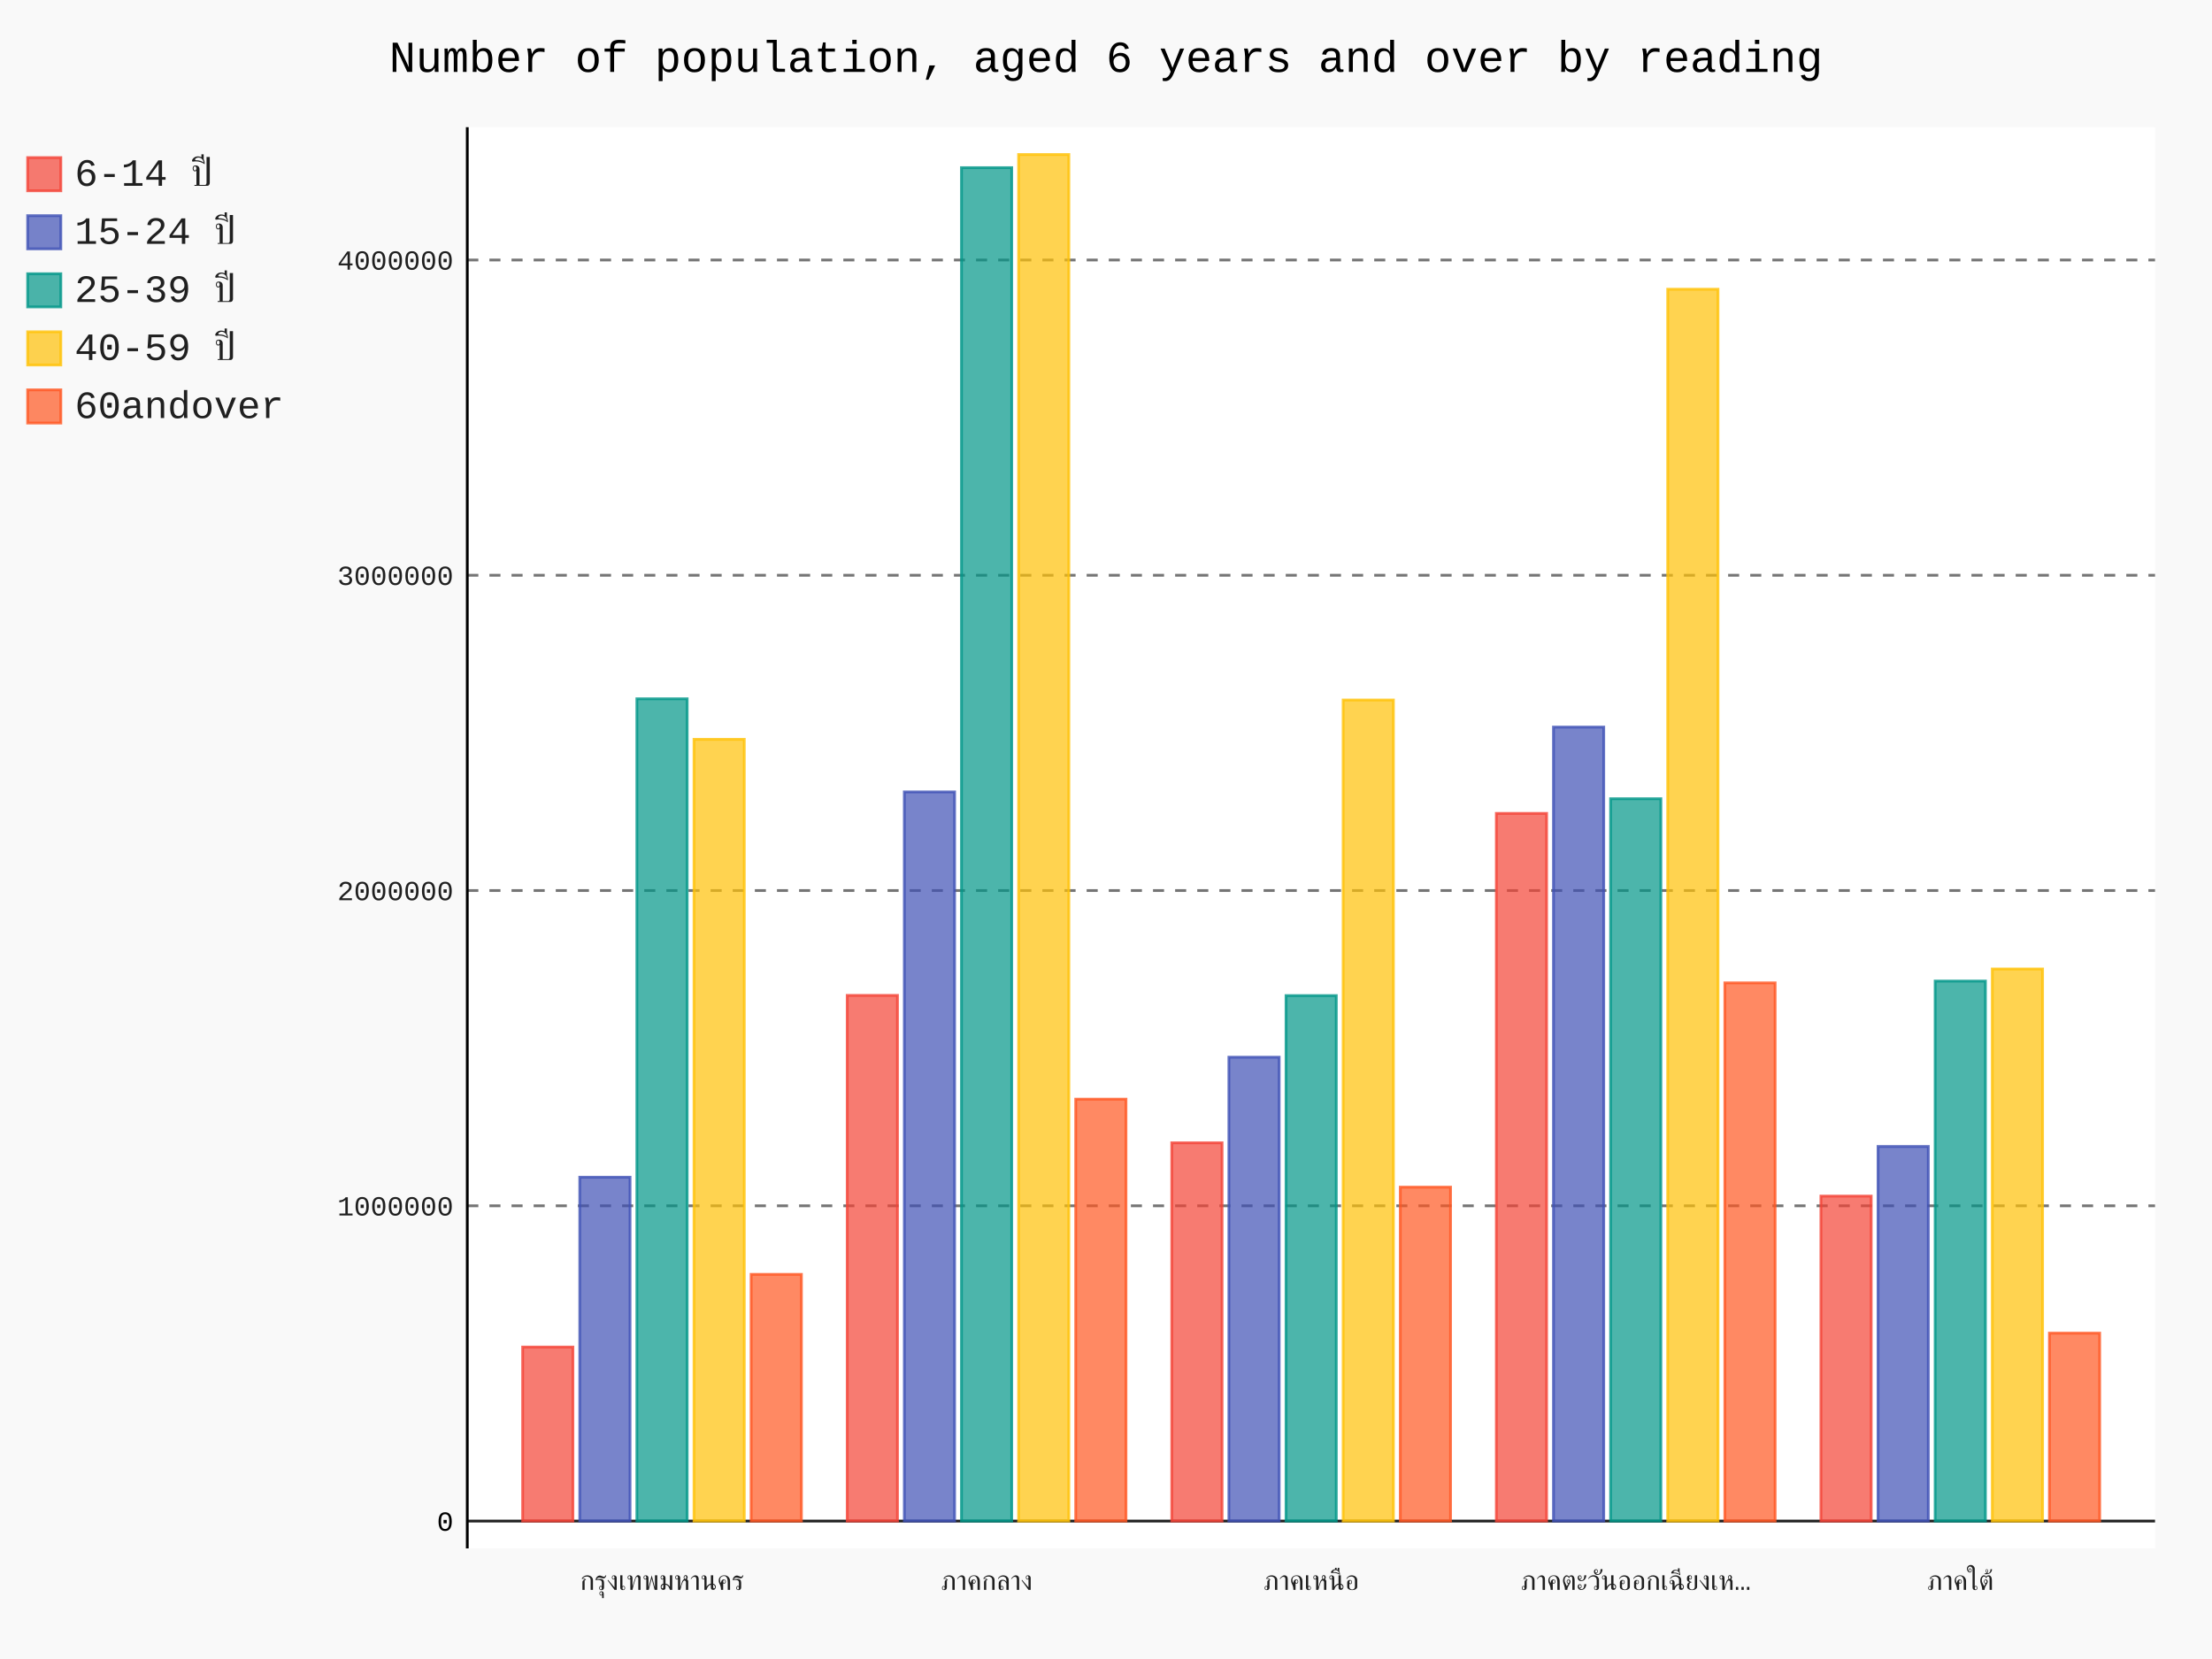
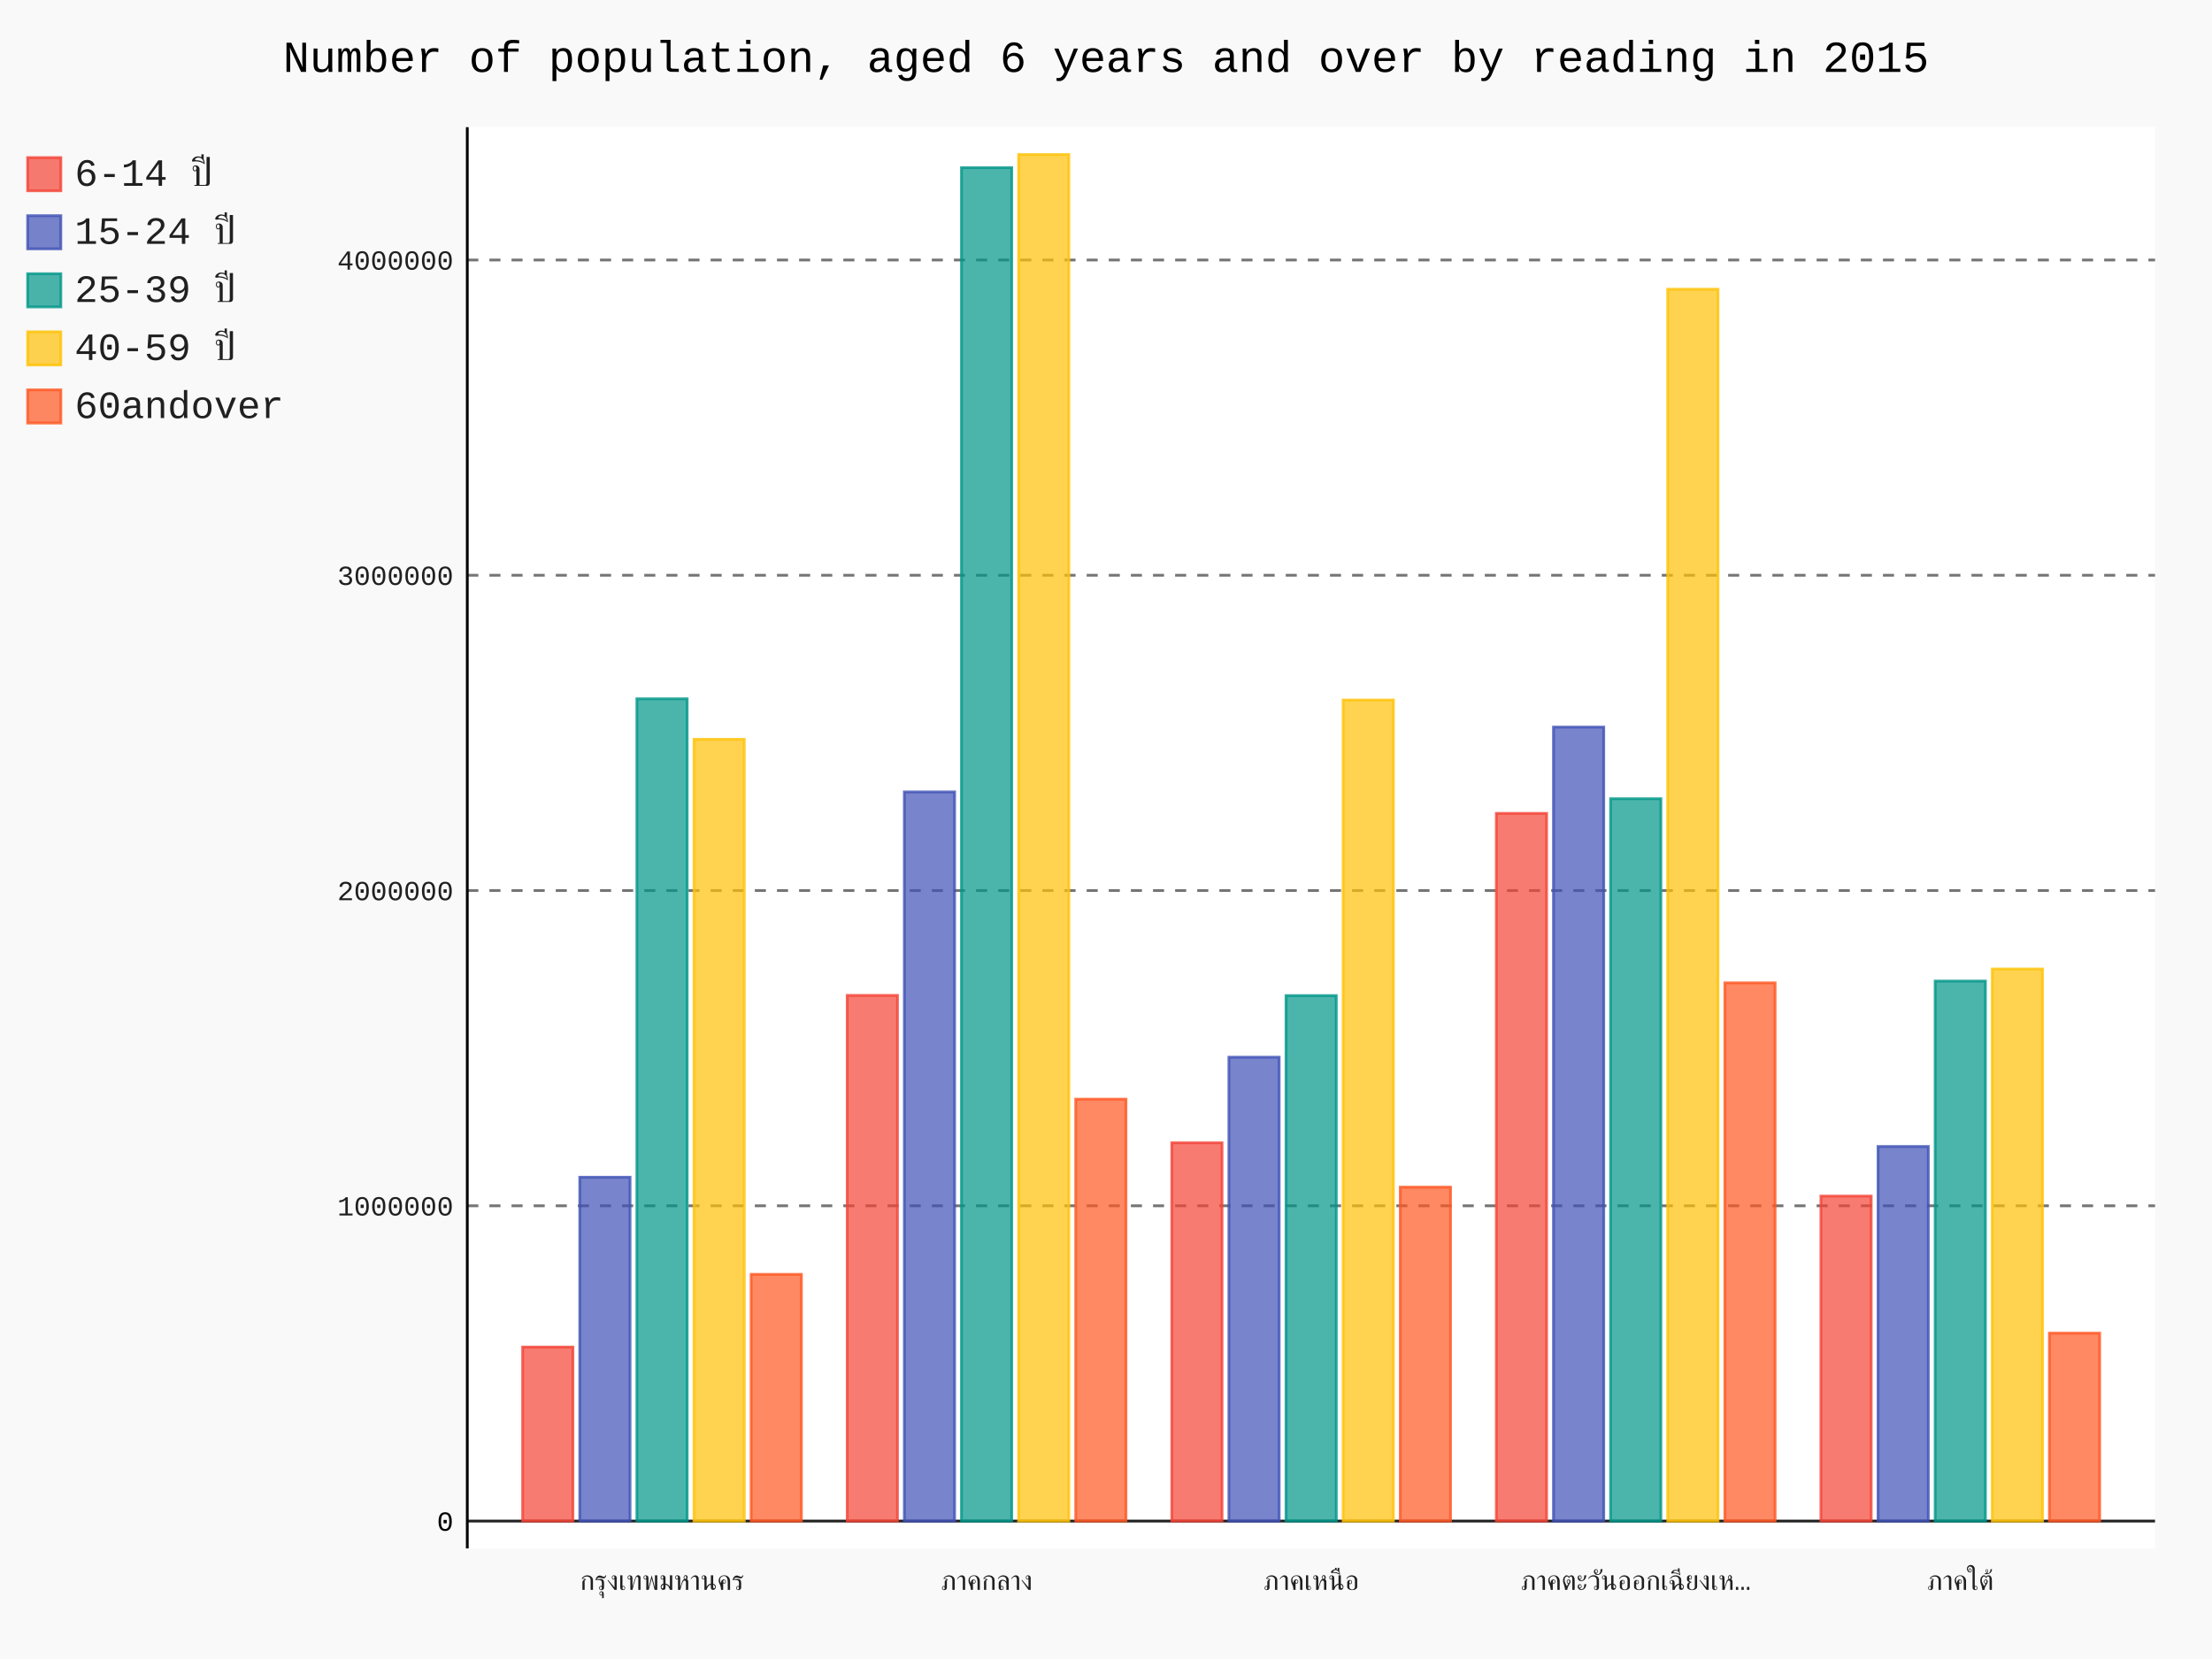
- <svg xmlns="http://www.w3.org/2000/svg" id="chart-755b0083-38df-42b2-a4a1-604861ed8403" class="pygal-chart" viewBox="0 0 800 600">
+ <svg xmlns="http://www.w3.org/2000/svg" id="chart-699cfdf1-07aa-4b29-a7bd-5528463e95f2" class="pygal-chart" viewBox="0 0 800 600">
  <defs>
-     <style type="text/css">#chart-755b0083-38df-42b2-a4a1-604861ed8403{-webkit-user-select:none;-webkit-font-smoothing:antialiased;font-family:Consolas,"Liberation Mono",Menlo,Courier,monospace}#chart-755b0083-38df-42b2-a4a1-604861ed8403 .title{font-family:Consolas,"Liberation Mono",Menlo,Courier,monospace;font-size:16px}#chart-755b0083-38df-42b2-a4a1-604861ed8403 .legends .legend text{font-family:Consolas,"Liberation Mono",Menlo,Courier,monospace;font-size:14px}#chart-755b0083-38df-42b2-a4a1-604861ed8403 .axis text{font-family:Consolas,"Liberation Mono",Menlo,Courier,monospace;font-size:10px}#chart-755b0083-38df-42b2-a4a1-604861ed8403 .axis text.major{font-family:Consolas,"Liberation Mono",Menlo,Courier,monospace;font-size:10px}#chart-755b0083-38df-42b2-a4a1-604861ed8403 .text-overlay text.value{font-family:Consolas,"Liberation Mono",Menlo,Courier,monospace;font-size:16px}#chart-755b0083-38df-42b2-a4a1-604861ed8403 .text-overlay text.label{font-family:Consolas,"Liberation Mono",Menlo,Courier,monospace;font-size:10px}#chart-755b0083-38df-42b2-a4a1-604861ed8403 .tooltip{font-family:Consolas,"Liberation Mono",Menlo,Courier,monospace;font-size:14px}#chart-755b0083-38df-42b2-a4a1-604861ed8403 text.no_data{font-family:Consolas,"Liberation Mono",Menlo,Courier,monospace;font-size:64px}
- #chart-755b0083-38df-42b2-a4a1-604861ed8403{background-color:rgba(249,249,249,1)}#chart-755b0083-38df-42b2-a4a1-604861ed8403 path,#chart-755b0083-38df-42b2-a4a1-604861ed8403 line,#chart-755b0083-38df-42b2-a4a1-604861ed8403 rect,#chart-755b0083-38df-42b2-a4a1-604861ed8403 circle{-webkit-transition:150ms;-moz-transition:150ms;transition:150ms}#chart-755b0083-38df-42b2-a4a1-604861ed8403 .graph &gt; .background{fill:rgba(249,249,249,1)}#chart-755b0083-38df-42b2-a4a1-604861ed8403 .plot &gt; .background{fill:rgba(255,255,255,1)}#chart-755b0083-38df-42b2-a4a1-604861ed8403 .graph{fill:rgba(0,0,0,.87)}#chart-755b0083-38df-42b2-a4a1-604861ed8403 text.no_data{fill:rgba(0,0,0,1)}#chart-755b0083-38df-42b2-a4a1-604861ed8403 .title{fill:rgba(0,0,0,1)}#chart-755b0083-38df-42b2-a4a1-604861ed8403 .legends .legend text{fill:rgba(0,0,0,.87)}#chart-755b0083-38df-42b2-a4a1-604861ed8403 .legends .legend:hover text{fill:rgba(0,0,0,1)}#chart-755b0083-38df-42b2-a4a1-604861ed8403 .axis .line{stroke:rgba(0,0,0,1)}#chart-755b0083-38df-42b2-a4a1-604861ed8403 .axis .guide.line{stroke:rgba(0,0,0,.54)}#chart-755b0083-38df-42b2-a4a1-604861ed8403 .axis .major.line{stroke:rgba(0,0,0,.87)}#chart-755b0083-38df-42b2-a4a1-604861ed8403 .axis text.major{fill:rgba(0,0,0,1)}#chart-755b0083-38df-42b2-a4a1-604861ed8403 .axis.y .guides:hover .guide.line,#chart-755b0083-38df-42b2-a4a1-604861ed8403 .line-graph .axis.x .guides:hover .guide.line,#chart-755b0083-38df-42b2-a4a1-604861ed8403 .stackedline-graph .axis.x .guides:hover .guide.line,#chart-755b0083-38df-42b2-a4a1-604861ed8403 .xy-graph .axis.x .guides:hover .guide.line{stroke:rgba(0,0,0,1)}#chart-755b0083-38df-42b2-a4a1-604861ed8403 .axis .guides:hover text{fill:rgba(0,0,0,1)}#chart-755b0083-38df-42b2-a4a1-604861ed8403 .reactive{fill-opacity:.7;stroke-opacity:.8}#chart-755b0083-38df-42b2-a4a1-604861ed8403 .ci{stroke:rgba(0,0,0,.87)}#chart-755b0083-38df-42b2-a4a1-604861ed8403 .reactive.active,#chart-755b0083-38df-42b2-a4a1-604861ed8403 .active .reactive{fill-opacity:.8;stroke-opacity:.9;stroke-width:4}#chart-755b0083-38df-42b2-a4a1-604861ed8403 .ci .reactive.active{stroke-width:1.5}#chart-755b0083-38df-42b2-a4a1-604861ed8403 .series text{fill:rgba(0,0,0,1)}#chart-755b0083-38df-42b2-a4a1-604861ed8403 .tooltip rect{fill:rgba(255,255,255,1);stroke:rgba(0,0,0,1);-webkit-transition:opacity 150ms;-moz-transition:opacity 150ms;transition:opacity 150ms}#chart-755b0083-38df-42b2-a4a1-604861ed8403 .tooltip .label{fill:rgba(0,0,0,.87)}#chart-755b0083-38df-42b2-a4a1-604861ed8403 .tooltip .label{fill:rgba(0,0,0,.87)}#chart-755b0083-38df-42b2-a4a1-604861ed8403 .tooltip .legend{font-size:.8em;fill:rgba(0,0,0,.54)}#chart-755b0083-38df-42b2-a4a1-604861ed8403 .tooltip .x_label{font-size:.6em;fill:rgba(0,0,0,1)}#chart-755b0083-38df-42b2-a4a1-604861ed8403 .tooltip .xlink{font-size:.5em;text-decoration:underline}#chart-755b0083-38df-42b2-a4a1-604861ed8403 .tooltip .value{font-size:1.5em}#chart-755b0083-38df-42b2-a4a1-604861ed8403 .bound{font-size:.5em}#chart-755b0083-38df-42b2-a4a1-604861ed8403 .max-value{font-size:.75em;fill:rgba(0,0,0,.54)}#chart-755b0083-38df-42b2-a4a1-604861ed8403 .map-element{fill:rgba(255,255,255,1);stroke:rgba(0,0,0,.54) !important}#chart-755b0083-38df-42b2-a4a1-604861ed8403 .map-element .reactive{fill-opacity:inherit;stroke-opacity:inherit}#chart-755b0083-38df-42b2-a4a1-604861ed8403 .color-0,#chart-755b0083-38df-42b2-a4a1-604861ed8403 .color-0 a:visited{stroke:#F44336;fill:#F44336}#chart-755b0083-38df-42b2-a4a1-604861ed8403 .color-1,#chart-755b0083-38df-42b2-a4a1-604861ed8403 .color-1 a:visited{stroke:#3F51B5;fill:#3F51B5}#chart-755b0083-38df-42b2-a4a1-604861ed8403 .color-2,#chart-755b0083-38df-42b2-a4a1-604861ed8403 .color-2 a:visited{stroke:#009688;fill:#009688}#chart-755b0083-38df-42b2-a4a1-604861ed8403 .color-3,#chart-755b0083-38df-42b2-a4a1-604861ed8403 .color-3 a:visited{stroke:#FFC107;fill:#FFC107}#chart-755b0083-38df-42b2-a4a1-604861ed8403 .color-4,#chart-755b0083-38df-42b2-a4a1-604861ed8403 .color-4 a:visited{stroke:#FF5722;fill:#FF5722}#chart-755b0083-38df-42b2-a4a1-604861ed8403 .text-overlay .color-0 text{fill:black}#chart-755b0083-38df-42b2-a4a1-604861ed8403 .text-overlay .color-1 text{fill:black}#chart-755b0083-38df-42b2-a4a1-604861ed8403 .text-overlay .color-2 text{fill:black}#chart-755b0083-38df-42b2-a4a1-604861ed8403 .text-overlay .color-3 text{fill:black}#chart-755b0083-38df-42b2-a4a1-604861ed8403 .text-overlay .color-4 text{fill:black}
- #chart-755b0083-38df-42b2-a4a1-604861ed8403 text.no_data{text-anchor:middle}#chart-755b0083-38df-42b2-a4a1-604861ed8403 .guide.line{fill:none}#chart-755b0083-38df-42b2-a4a1-604861ed8403 .centered{text-anchor:middle}#chart-755b0083-38df-42b2-a4a1-604861ed8403 .title{text-anchor:middle}#chart-755b0083-38df-42b2-a4a1-604861ed8403 .legends .legend text{fill-opacity:1}#chart-755b0083-38df-42b2-a4a1-604861ed8403 .axis.x text{text-anchor:middle}#chart-755b0083-38df-42b2-a4a1-604861ed8403 .axis.x:not(.web) text[transform]{text-anchor:start}#chart-755b0083-38df-42b2-a4a1-604861ed8403 .axis.x:not(.web) text[transform].backwards{text-anchor:end}#chart-755b0083-38df-42b2-a4a1-604861ed8403 .axis.y text{text-anchor:end}#chart-755b0083-38df-42b2-a4a1-604861ed8403 .axis.y text[transform].backwards{text-anchor:start}#chart-755b0083-38df-42b2-a4a1-604861ed8403 .axis.y2 text{text-anchor:start}#chart-755b0083-38df-42b2-a4a1-604861ed8403 .axis.y2 text[transform].backwards{text-anchor:end}#chart-755b0083-38df-42b2-a4a1-604861ed8403 .axis .guide.line{stroke-dasharray:4,4}#chart-755b0083-38df-42b2-a4a1-604861ed8403 .axis .major.guide.line{stroke-dasharray:6,6}#chart-755b0083-38df-42b2-a4a1-604861ed8403 .horizontal .axis.y .guide.line,#chart-755b0083-38df-42b2-a4a1-604861ed8403 .horizontal .axis.y2 .guide.line,#chart-755b0083-38df-42b2-a4a1-604861ed8403 .vertical .axis.x .guide.line{opacity:0}#chart-755b0083-38df-42b2-a4a1-604861ed8403 .horizontal .axis.always_show .guide.line,#chart-755b0083-38df-42b2-a4a1-604861ed8403 .vertical .axis.always_show .guide.line{opacity:1 !important}#chart-755b0083-38df-42b2-a4a1-604861ed8403 .axis.y .guides:hover .guide.line,#chart-755b0083-38df-42b2-a4a1-604861ed8403 .axis.y2 .guides:hover .guide.line,#chart-755b0083-38df-42b2-a4a1-604861ed8403 .axis.x .guides:hover .guide.line{opacity:1}#chart-755b0083-38df-42b2-a4a1-604861ed8403 .axis .guides:hover text{opacity:1}#chart-755b0083-38df-42b2-a4a1-604861ed8403 .nofill{fill:none}#chart-755b0083-38df-42b2-a4a1-604861ed8403 .subtle-fill{fill-opacity:.2}#chart-755b0083-38df-42b2-a4a1-604861ed8403 .dot{stroke-width:1px;fill-opacity:1}#chart-755b0083-38df-42b2-a4a1-604861ed8403 .dot.active{stroke-width:5px}#chart-755b0083-38df-42b2-a4a1-604861ed8403 .dot.negative{fill:transparent}#chart-755b0083-38df-42b2-a4a1-604861ed8403 text,#chart-755b0083-38df-42b2-a4a1-604861ed8403 tspan{stroke:none !important}#chart-755b0083-38df-42b2-a4a1-604861ed8403 .series text.active{opacity:1}#chart-755b0083-38df-42b2-a4a1-604861ed8403 .tooltip rect{fill-opacity:.95;stroke-width:.5}#chart-755b0083-38df-42b2-a4a1-604861ed8403 .tooltip text{fill-opacity:1}#chart-755b0083-38df-42b2-a4a1-604861ed8403 .showable{visibility:hidden}#chart-755b0083-38df-42b2-a4a1-604861ed8403 .showable.shown{visibility:visible}#chart-755b0083-38df-42b2-a4a1-604861ed8403 .gauge-background{fill:rgba(229,229,229,1);stroke:none}#chart-755b0083-38df-42b2-a4a1-604861ed8403 .bg-lines{stroke:rgba(249,249,249,1);stroke-width:2px}</style>
+     <style type="text/css">#chart-699cfdf1-07aa-4b29-a7bd-5528463e95f2{-webkit-user-select:none;-webkit-font-smoothing:antialiased;font-family:Consolas,"Liberation Mono",Menlo,Courier,monospace}#chart-699cfdf1-07aa-4b29-a7bd-5528463e95f2 .title{font-family:Consolas,"Liberation Mono",Menlo,Courier,monospace;font-size:16px}#chart-699cfdf1-07aa-4b29-a7bd-5528463e95f2 .legends .legend text{font-family:Consolas,"Liberation Mono",Menlo,Courier,monospace;font-size:14px}#chart-699cfdf1-07aa-4b29-a7bd-5528463e95f2 .axis text{font-family:Consolas,"Liberation Mono",Menlo,Courier,monospace;font-size:10px}#chart-699cfdf1-07aa-4b29-a7bd-5528463e95f2 .axis text.major{font-family:Consolas,"Liberation Mono",Menlo,Courier,monospace;font-size:10px}#chart-699cfdf1-07aa-4b29-a7bd-5528463e95f2 .text-overlay text.value{font-family:Consolas,"Liberation Mono",Menlo,Courier,monospace;font-size:16px}#chart-699cfdf1-07aa-4b29-a7bd-5528463e95f2 .text-overlay text.label{font-family:Consolas,"Liberation Mono",Menlo,Courier,monospace;font-size:10px}#chart-699cfdf1-07aa-4b29-a7bd-5528463e95f2 .tooltip{font-family:Consolas,"Liberation Mono",Menlo,Courier,monospace;font-size:14px}#chart-699cfdf1-07aa-4b29-a7bd-5528463e95f2 text.no_data{font-family:Consolas,"Liberation Mono",Menlo,Courier,monospace;font-size:64px}
+ #chart-699cfdf1-07aa-4b29-a7bd-5528463e95f2{background-color:rgba(249,249,249,1)}#chart-699cfdf1-07aa-4b29-a7bd-5528463e95f2 path,#chart-699cfdf1-07aa-4b29-a7bd-5528463e95f2 line,#chart-699cfdf1-07aa-4b29-a7bd-5528463e95f2 rect,#chart-699cfdf1-07aa-4b29-a7bd-5528463e95f2 circle{-webkit-transition:150ms;-moz-transition:150ms;transition:150ms}#chart-699cfdf1-07aa-4b29-a7bd-5528463e95f2 .graph &gt; .background{fill:rgba(249,249,249,1)}#chart-699cfdf1-07aa-4b29-a7bd-5528463e95f2 .plot &gt; .background{fill:rgba(255,255,255,1)}#chart-699cfdf1-07aa-4b29-a7bd-5528463e95f2 .graph{fill:rgba(0,0,0,.87)}#chart-699cfdf1-07aa-4b29-a7bd-5528463e95f2 text.no_data{fill:rgba(0,0,0,1)}#chart-699cfdf1-07aa-4b29-a7bd-5528463e95f2 .title{fill:rgba(0,0,0,1)}#chart-699cfdf1-07aa-4b29-a7bd-5528463e95f2 .legends .legend text{fill:rgba(0,0,0,.87)}#chart-699cfdf1-07aa-4b29-a7bd-5528463e95f2 .legends .legend:hover text{fill:rgba(0,0,0,1)}#chart-699cfdf1-07aa-4b29-a7bd-5528463e95f2 .axis .line{stroke:rgba(0,0,0,1)}#chart-699cfdf1-07aa-4b29-a7bd-5528463e95f2 .axis .guide.line{stroke:rgba(0,0,0,.54)}#chart-699cfdf1-07aa-4b29-a7bd-5528463e95f2 .axis .major.line{stroke:rgba(0,0,0,.87)}#chart-699cfdf1-07aa-4b29-a7bd-5528463e95f2 .axis text.major{fill:rgba(0,0,0,1)}#chart-699cfdf1-07aa-4b29-a7bd-5528463e95f2 .axis.y .guides:hover .guide.line,#chart-699cfdf1-07aa-4b29-a7bd-5528463e95f2 .line-graph .axis.x .guides:hover .guide.line,#chart-699cfdf1-07aa-4b29-a7bd-5528463e95f2 .stackedline-graph .axis.x .guides:hover .guide.line,#chart-699cfdf1-07aa-4b29-a7bd-5528463e95f2 .xy-graph .axis.x .guides:hover .guide.line{stroke:rgba(0,0,0,1)}#chart-699cfdf1-07aa-4b29-a7bd-5528463e95f2 .axis .guides:hover text{fill:rgba(0,0,0,1)}#chart-699cfdf1-07aa-4b29-a7bd-5528463e95f2 .reactive{fill-opacity:.7;stroke-opacity:.8}#chart-699cfdf1-07aa-4b29-a7bd-5528463e95f2 .ci{stroke:rgba(0,0,0,.87)}#chart-699cfdf1-07aa-4b29-a7bd-5528463e95f2 .reactive.active,#chart-699cfdf1-07aa-4b29-a7bd-5528463e95f2 .active .reactive{fill-opacity:.8;stroke-opacity:.9;stroke-width:4}#chart-699cfdf1-07aa-4b29-a7bd-5528463e95f2 .ci .reactive.active{stroke-width:1.5}#chart-699cfdf1-07aa-4b29-a7bd-5528463e95f2 .series text{fill:rgba(0,0,0,1)}#chart-699cfdf1-07aa-4b29-a7bd-5528463e95f2 .tooltip rect{fill:rgba(255,255,255,1);stroke:rgba(0,0,0,1);-webkit-transition:opacity 150ms;-moz-transition:opacity 150ms;transition:opacity 150ms}#chart-699cfdf1-07aa-4b29-a7bd-5528463e95f2 .tooltip .label{fill:rgba(0,0,0,.87)}#chart-699cfdf1-07aa-4b29-a7bd-5528463e95f2 .tooltip .label{fill:rgba(0,0,0,.87)}#chart-699cfdf1-07aa-4b29-a7bd-5528463e95f2 .tooltip .legend{font-size:.8em;fill:rgba(0,0,0,.54)}#chart-699cfdf1-07aa-4b29-a7bd-5528463e95f2 .tooltip .x_label{font-size:.6em;fill:rgba(0,0,0,1)}#chart-699cfdf1-07aa-4b29-a7bd-5528463e95f2 .tooltip .xlink{font-size:.5em;text-decoration:underline}#chart-699cfdf1-07aa-4b29-a7bd-5528463e95f2 .tooltip .value{font-size:1.5em}#chart-699cfdf1-07aa-4b29-a7bd-5528463e95f2 .bound{font-size:.5em}#chart-699cfdf1-07aa-4b29-a7bd-5528463e95f2 .max-value{font-size:.75em;fill:rgba(0,0,0,.54)}#chart-699cfdf1-07aa-4b29-a7bd-5528463e95f2 .map-element{fill:rgba(255,255,255,1);stroke:rgba(0,0,0,.54) !important}#chart-699cfdf1-07aa-4b29-a7bd-5528463e95f2 .map-element .reactive{fill-opacity:inherit;stroke-opacity:inherit}#chart-699cfdf1-07aa-4b29-a7bd-5528463e95f2 .color-0,#chart-699cfdf1-07aa-4b29-a7bd-5528463e95f2 .color-0 a:visited{stroke:#F44336;fill:#F44336}#chart-699cfdf1-07aa-4b29-a7bd-5528463e95f2 .color-1,#chart-699cfdf1-07aa-4b29-a7bd-5528463e95f2 .color-1 a:visited{stroke:#3F51B5;fill:#3F51B5}#chart-699cfdf1-07aa-4b29-a7bd-5528463e95f2 .color-2,#chart-699cfdf1-07aa-4b29-a7bd-5528463e95f2 .color-2 a:visited{stroke:#009688;fill:#009688}#chart-699cfdf1-07aa-4b29-a7bd-5528463e95f2 .color-3,#chart-699cfdf1-07aa-4b29-a7bd-5528463e95f2 .color-3 a:visited{stroke:#FFC107;fill:#FFC107}#chart-699cfdf1-07aa-4b29-a7bd-5528463e95f2 .color-4,#chart-699cfdf1-07aa-4b29-a7bd-5528463e95f2 .color-4 a:visited{stroke:#FF5722;fill:#FF5722}#chart-699cfdf1-07aa-4b29-a7bd-5528463e95f2 .text-overlay .color-0 text{fill:black}#chart-699cfdf1-07aa-4b29-a7bd-5528463e95f2 .text-overlay .color-1 text{fill:black}#chart-699cfdf1-07aa-4b29-a7bd-5528463e95f2 .text-overlay .color-2 text{fill:black}#chart-699cfdf1-07aa-4b29-a7bd-5528463e95f2 .text-overlay .color-3 text{fill:black}#chart-699cfdf1-07aa-4b29-a7bd-5528463e95f2 .text-overlay .color-4 text{fill:black}
+ #chart-699cfdf1-07aa-4b29-a7bd-5528463e95f2 text.no_data{text-anchor:middle}#chart-699cfdf1-07aa-4b29-a7bd-5528463e95f2 .guide.line{fill:none}#chart-699cfdf1-07aa-4b29-a7bd-5528463e95f2 .centered{text-anchor:middle}#chart-699cfdf1-07aa-4b29-a7bd-5528463e95f2 .title{text-anchor:middle}#chart-699cfdf1-07aa-4b29-a7bd-5528463e95f2 .legends .legend text{fill-opacity:1}#chart-699cfdf1-07aa-4b29-a7bd-5528463e95f2 .axis.x text{text-anchor:middle}#chart-699cfdf1-07aa-4b29-a7bd-5528463e95f2 .axis.x:not(.web) text[transform]{text-anchor:start}#chart-699cfdf1-07aa-4b29-a7bd-5528463e95f2 .axis.x:not(.web) text[transform].backwards{text-anchor:end}#chart-699cfdf1-07aa-4b29-a7bd-5528463e95f2 .axis.y text{text-anchor:end}#chart-699cfdf1-07aa-4b29-a7bd-5528463e95f2 .axis.y text[transform].backwards{text-anchor:start}#chart-699cfdf1-07aa-4b29-a7bd-5528463e95f2 .axis.y2 text{text-anchor:start}#chart-699cfdf1-07aa-4b29-a7bd-5528463e95f2 .axis.y2 text[transform].backwards{text-anchor:end}#chart-699cfdf1-07aa-4b29-a7bd-5528463e95f2 .axis .guide.line{stroke-dasharray:4,4}#chart-699cfdf1-07aa-4b29-a7bd-5528463e95f2 .axis .major.guide.line{stroke-dasharray:6,6}#chart-699cfdf1-07aa-4b29-a7bd-5528463e95f2 .horizontal .axis.y .guide.line,#chart-699cfdf1-07aa-4b29-a7bd-5528463e95f2 .horizontal .axis.y2 .guide.line,#chart-699cfdf1-07aa-4b29-a7bd-5528463e95f2 .vertical .axis.x .guide.line{opacity:0}#chart-699cfdf1-07aa-4b29-a7bd-5528463e95f2 .horizontal .axis.always_show .guide.line,#chart-699cfdf1-07aa-4b29-a7bd-5528463e95f2 .vertical .axis.always_show .guide.line{opacity:1 !important}#chart-699cfdf1-07aa-4b29-a7bd-5528463e95f2 .axis.y .guides:hover .guide.line,#chart-699cfdf1-07aa-4b29-a7bd-5528463e95f2 .axis.y2 .guides:hover .guide.line,#chart-699cfdf1-07aa-4b29-a7bd-5528463e95f2 .axis.x .guides:hover .guide.line{opacity:1}#chart-699cfdf1-07aa-4b29-a7bd-5528463e95f2 .axis .guides:hover text{opacity:1}#chart-699cfdf1-07aa-4b29-a7bd-5528463e95f2 .nofill{fill:none}#chart-699cfdf1-07aa-4b29-a7bd-5528463e95f2 .subtle-fill{fill-opacity:.2}#chart-699cfdf1-07aa-4b29-a7bd-5528463e95f2 .dot{stroke-width:1px;fill-opacity:1}#chart-699cfdf1-07aa-4b29-a7bd-5528463e95f2 .dot.active{stroke-width:5px}#chart-699cfdf1-07aa-4b29-a7bd-5528463e95f2 .dot.negative{fill:transparent}#chart-699cfdf1-07aa-4b29-a7bd-5528463e95f2 text,#chart-699cfdf1-07aa-4b29-a7bd-5528463e95f2 tspan{stroke:none !important}#chart-699cfdf1-07aa-4b29-a7bd-5528463e95f2 .series text.active{opacity:1}#chart-699cfdf1-07aa-4b29-a7bd-5528463e95f2 .tooltip rect{fill-opacity:.95;stroke-width:.5}#chart-699cfdf1-07aa-4b29-a7bd-5528463e95f2 .tooltip text{fill-opacity:1}#chart-699cfdf1-07aa-4b29-a7bd-5528463e95f2 .showable{visibility:hidden}#chart-699cfdf1-07aa-4b29-a7bd-5528463e95f2 .showable.shown{visibility:visible}#chart-699cfdf1-07aa-4b29-a7bd-5528463e95f2 .gauge-background{fill:rgba(229,229,229,1);stroke:none}#chart-699cfdf1-07aa-4b29-a7bd-5528463e95f2 .bg-lines{stroke:rgba(249,249,249,1);stroke-width:2px}</style>
  </defs>
  <g class="graph bar-graph vertical">
    <rect class="background" height="600" width="800" x="0" y="0" />
    <g class="plot" transform="translate(169, 46)">
      <rect class="background" height="514" width="610.4" x="0" y="0" />
      <g class="axis y">
        <g class="guides">
          <path class="axis major line" d="M0 504.115 h610.4" />
          <text class="major" x="-5" y="507.615">0</text>
        </g>
        <g class="guides">
          <path class="guide line" d="M0 390.095 h610.4" />
          <text class="" x="-5" y="393.595">1000000</text>
        </g>
        <g class="guides">
          <path class="guide line" d="M0 276.074 h610.4" />
          <text class="" x="-5" y="279.574">2000000</text>
        </g>
        <g class="guides">
          <path class="guide line" d="M0 162.054 h610.4" />
          <text class="" x="-5" y="165.554">3000000</text>
        </g>
        <g class="guides">
          <path class="guide line" d="M0 48.033 h610.4" />
          <text class="" x="-5" y="51.533">4000000</text>
        </g>
      </g>
      <g class="axis x">
        <path class="line" d="M0 0 v514" />
        <g class="guides">
          <path class="guide line" d="M70.431 0 v514" />
          <text class="" x="70.431" y="529.0">กรุงเทพมหานคร</text>
        </g>
        <g class="guides">
          <path class="guide line" d="M187.815 0 v514" />
          <text class="" x="187.815" y="529.0">ภาคกลาง</text>
        </g>
        <g class="guides">
          <path class="guide line" d="M305.2 0 v514" />
          <text class="" x="305.2" y="529.0">ภาคเหนือ</text>
        </g>
        <g class="guides">
          <path class="guide line" d="M422.585 0 v514" />
          <text class="" x="422.585" y="529.0">ภาคตะวันออกเฉียงเห…</text>
        </g>
        <g class="guides">
          <path class="guide line" d="M539.969 0 v514" />
          <text class="" x="539.969" y="529.0">ภาคใต้</text>
        </g>
      </g>
      <g class="series serie-0 color-0">
        <g class="bars">
          <g class="bar">
            <rect class="rect reactive tooltip-trigger" height="62.937" rx="0" ry="0" width="18.181" x="20.021" y="441.179" />
          </g>
          <g class="bar">
            <rect class="rect reactive tooltip-trigger" height="190.117" rx="0" ry="0" width="18.181" x="137.406" y="313.998" />
          </g>
          <g class="bar">
            <rect class="rect reactive tooltip-trigger" height="136.8" rx="0" ry="0" width="18.181" x="254.79" y="367.316" />
          </g>
          <g class="bar">
            <rect class="rect reactive tooltip-trigger" height="255.944" rx="0" ry="0" width="18.181" x="372.175" y="248.171" />
          </g>
          <g class="bar">
            <rect class="rect reactive tooltip-trigger" height="117.53" rx="0" ry="0" width="18.181" x="489.56" y="386.585" />
          </g>
        </g>
      </g>
      <g class="series serie-1 color-1">
        <g class="bars">
          <g class="bar">
            <rect class="rect reactive tooltip-trigger" height="124.359" rx="0" ry="0" width="18.181" x="40.681" y="379.756" />
          </g>
          <g class="bar">
            <rect class="rect reactive tooltip-trigger" height="263.715" rx="0" ry="0" width="18.181" x="158.065" y="240.4" />
          </g>
          <g class="bar">
            <rect class="rect reactive tooltip-trigger" height="167.767" rx="0" ry="0" width="18.181" x="275.45" y="336.349" />
          </g>
          <g class="bar">
            <rect class="rect reactive tooltip-trigger" height="287.156" rx="0" ry="0" width="18.181" x="392.835" y="216.959" />
          </g>
          <g class="bar">
            <rect class="rect reactive tooltip-trigger" height="135.477" rx="0" ry="0" width="18.181" x="510.219" y="368.638" />
          </g>
        </g>
      </g>
      <g class="series serie-2 color-2">
        <g class="bars">
          <g class="bar">
            <rect class="rect reactive tooltip-trigger" height="297.389" rx="0" ry="0" width="18.181" x="61.341" y="206.726" />
          </g>
          <g class="bar">
            <rect class="rect reactive tooltip-trigger" height="489.476" rx="0" ry="0" width="18.181" x="178.725" y="14.639" />
          </g>
          <g class="bar">
            <rect class="rect reactive tooltip-trigger" height="190.045" rx="0" ry="0" width="18.181" x="296.11" y="314.07" />
          </g>
          <g class="bar">
            <rect class="rect reactive tooltip-trigger" height="261.246" rx="0" ry="0" width="18.181" x="413.494" y="242.87" />
          </g>
          <g class="bar">
            <rect class="rect reactive tooltip-trigger" height="195.301" rx="0" ry="0" width="18.181" x="530.879" y="308.815" />
          </g>
        </g>
      </g>
      <g class="series serie-3 color-3">
        <g class="bars">
          <g class="bar">
            <rect class="rect reactive tooltip-trigger" height="282.729" rx="0" ry="0" width="18.181" x="82" y="221.386" />
          </g>
          <g class="bar">
            <rect class="rect reactive tooltip-trigger" height="494.231" rx="0" ry="0" width="18.181" x="199.385" y="9.885" />
          </g>
          <g class="bar">
            <rect class="rect reactive tooltip-trigger" height="296.95" rx="0" ry="0" width="18.181" x="316.769" y="207.165" />
          </g>
          <g class="bar">
            <rect class="rect reactive tooltip-trigger" height="445.517" rx="0" ry="0" width="18.181" x="434.154" y="58.599" />
          </g>
          <g class="bar">
            <rect class="rect reactive tooltip-trigger" height="199.672" rx="0" ry="0" width="18.181" x="551.539" y="304.443" />
          </g>
        </g>
      </g>
      <g class="series serie-4 color-4">
        <g class="bars">
          <g class="bar">
            <rect class="rect reactive tooltip-trigger" height="89.232" rx="0" ry="0" width="18.181" x="102.66" y="414.884" />
          </g>
          <g class="bar">
            <rect class="rect reactive tooltip-trigger" height="152.593" rx="0" ry="0" width="18.181" x="220.045" y="351.522" />
          </g>
          <g class="bar">
            <rect class="rect reactive tooltip-trigger" height="120.767" rx="0" ry="0" width="18.181" x="337.429" y="383.348" />
          </g>
          <g class="bar">
            <rect class="rect reactive tooltip-trigger" height="194.648" rx="0" ry="0" width="18.181" x="454.814" y="309.467" />
          </g>
          <g class="bar">
            <rect class="rect reactive tooltip-trigger" height="67.969" rx="0" ry="0" width="18.181" x="572.198" y="436.146" />
          </g>
        </g>
      </g>
    </g>
    <g class="titles">
-       <text class="title plot_title" x="400.0" y="26"> Number of population, aged 6 years and over by reading</text>
+       <text class="title plot_title" x="400.0" y="26"> Number of population, aged 6 years and over by reading in 2015</text>
    </g>
    <g class="plot overlay" transform="translate(169, 46)">
      <g class="series serie-0 color-0" />
      <g class="series serie-1 color-1" />
      <g class="series serie-2 color-2" />
      <g class="series serie-3 color-3" />
      <g class="series serie-4 color-4" />
    </g>
    <g class="plot text-overlay" transform="translate(169, 46)">
      <g class="series serie-0 color-0" />
      <g class="series serie-1 color-1" />
      <g class="series serie-2 color-2" />
      <g class="series serie-3 color-3" />
      <g class="series serie-4 color-4" />
    </g>
    <g class="plot tooltip-overlay" transform="translate(169, 46)">
      <g class="tooltip" style="opacity: 0" transform="translate(0 0)">
        <rect class="tooltip-box" height="0" rx="0" ry="0" width="0" />
        <g class="text" />
      </g>
    </g>
    <g class="legends" transform="translate(10, 56)">
      <g class="legend reactive activate-serie" id="activate-serie-0">
        <rect class="color-0 reactive" height="12" width="12" x="0.0" y="1.0" />
        <text x="17.0" y="11.2">6-14 ปี</text>
      </g>
      <g class="legend reactive activate-serie" id="activate-serie-1">
        <rect class="color-1 reactive" height="12" width="12" x="0.0" y="22.0" />
        <text x="17.0" y="32.2">15-24 ปี</text>
      </g>
      <g class="legend reactive activate-serie" id="activate-serie-2">
        <rect class="color-2 reactive" height="12" width="12" x="0.0" y="43.0" />
        <text x="17.0" y="53.2">25-39 ปี</text>
      </g>
      <g class="legend reactive activate-serie" id="activate-serie-3">
        <rect class="color-3 reactive" height="12" width="12" x="0.0" y="64.0" />
        <text x="17.0" y="74.2">40-59 ปี</text>
      </g>
      <g class="legend reactive activate-serie" id="activate-serie-4">
        <rect class="color-4 reactive" height="12" width="12" x="0.0" y="85.0" />
        <text x="17.0" y="95.2">60andover</text>
      </g>
    </g>
    <g class="legends" transform="translate(790, 56)" />
  </g>
</svg>
